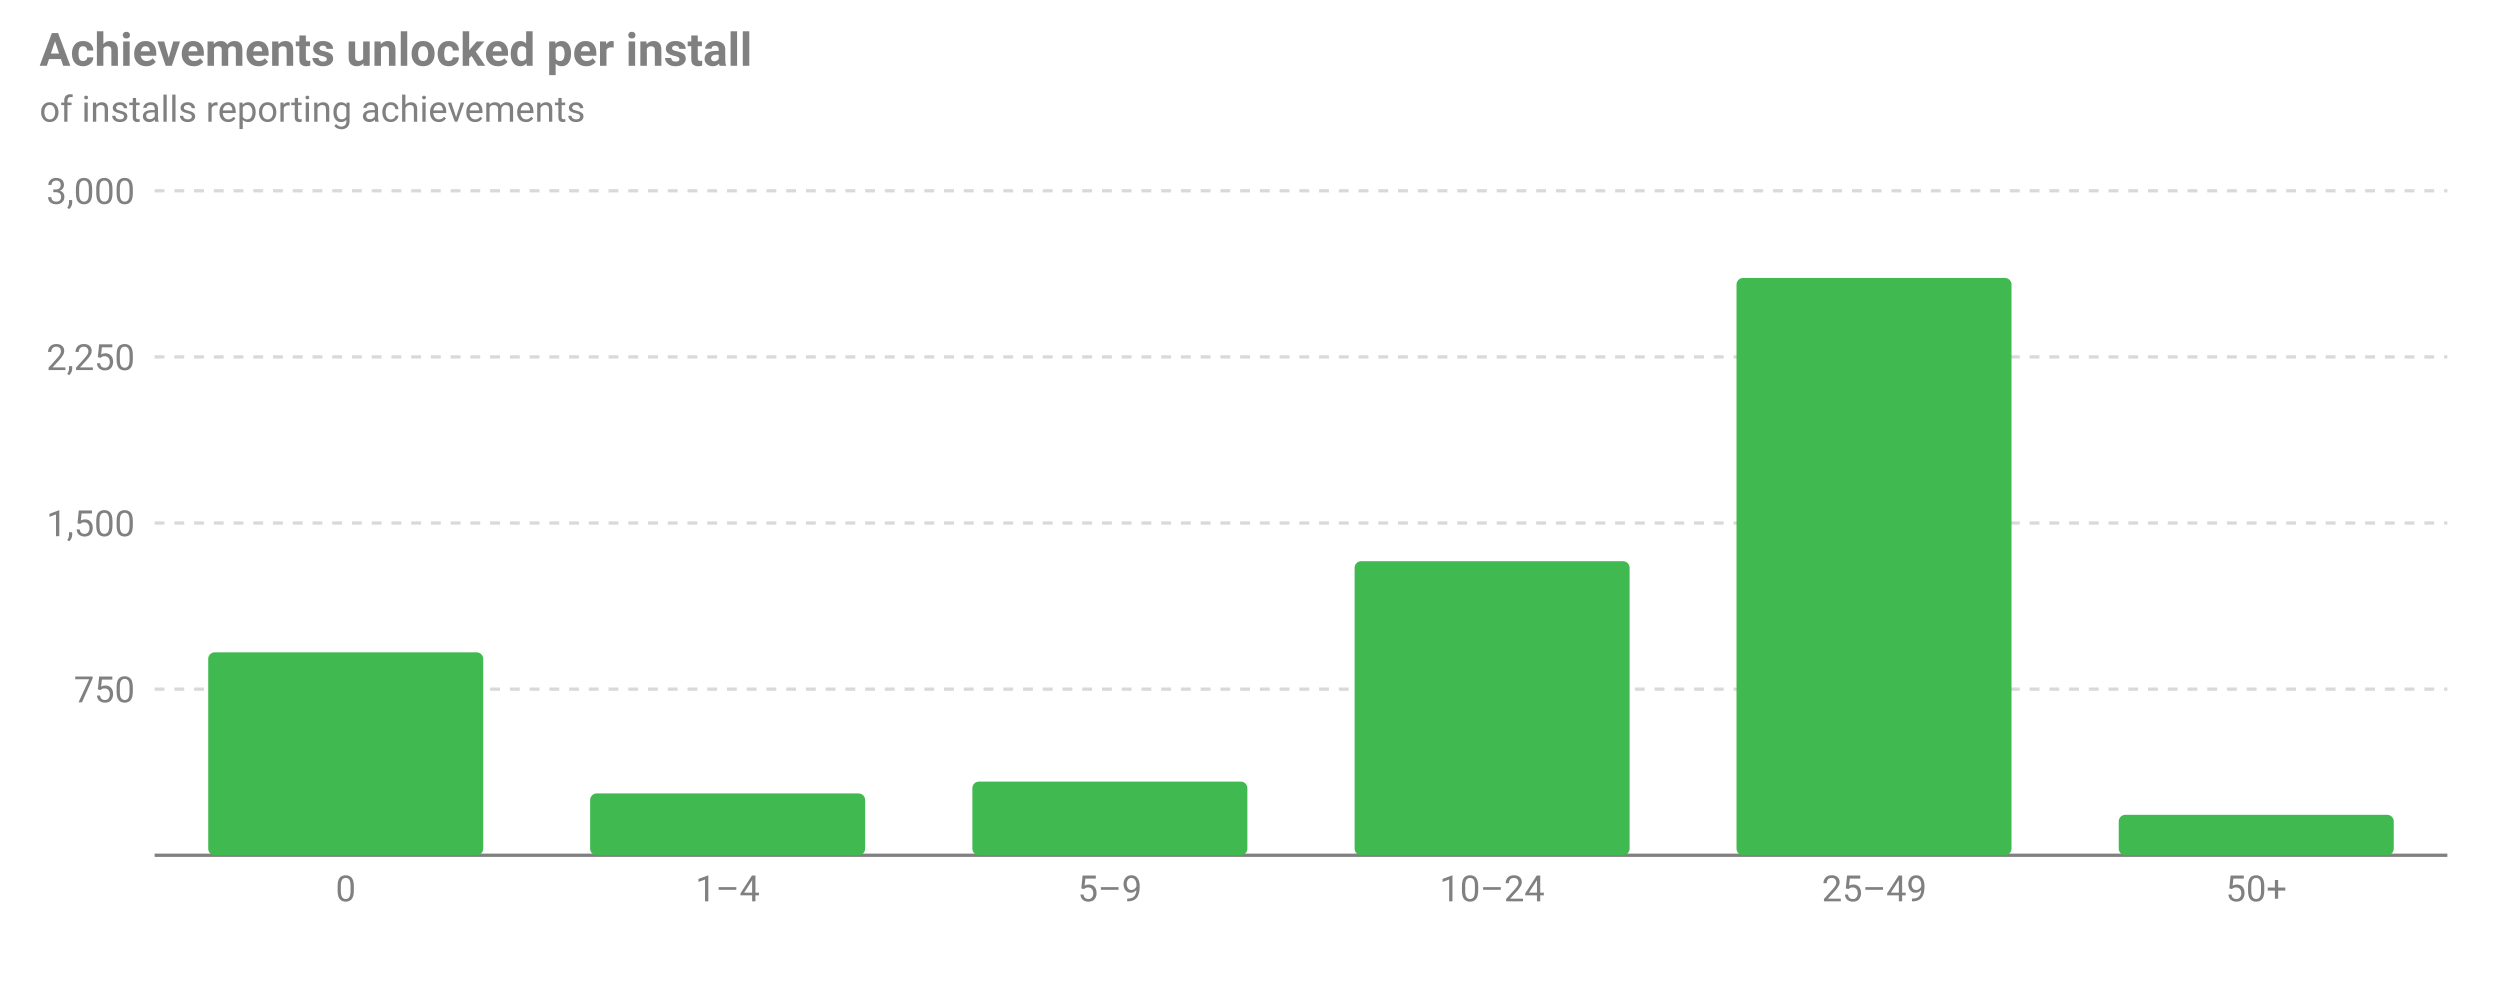
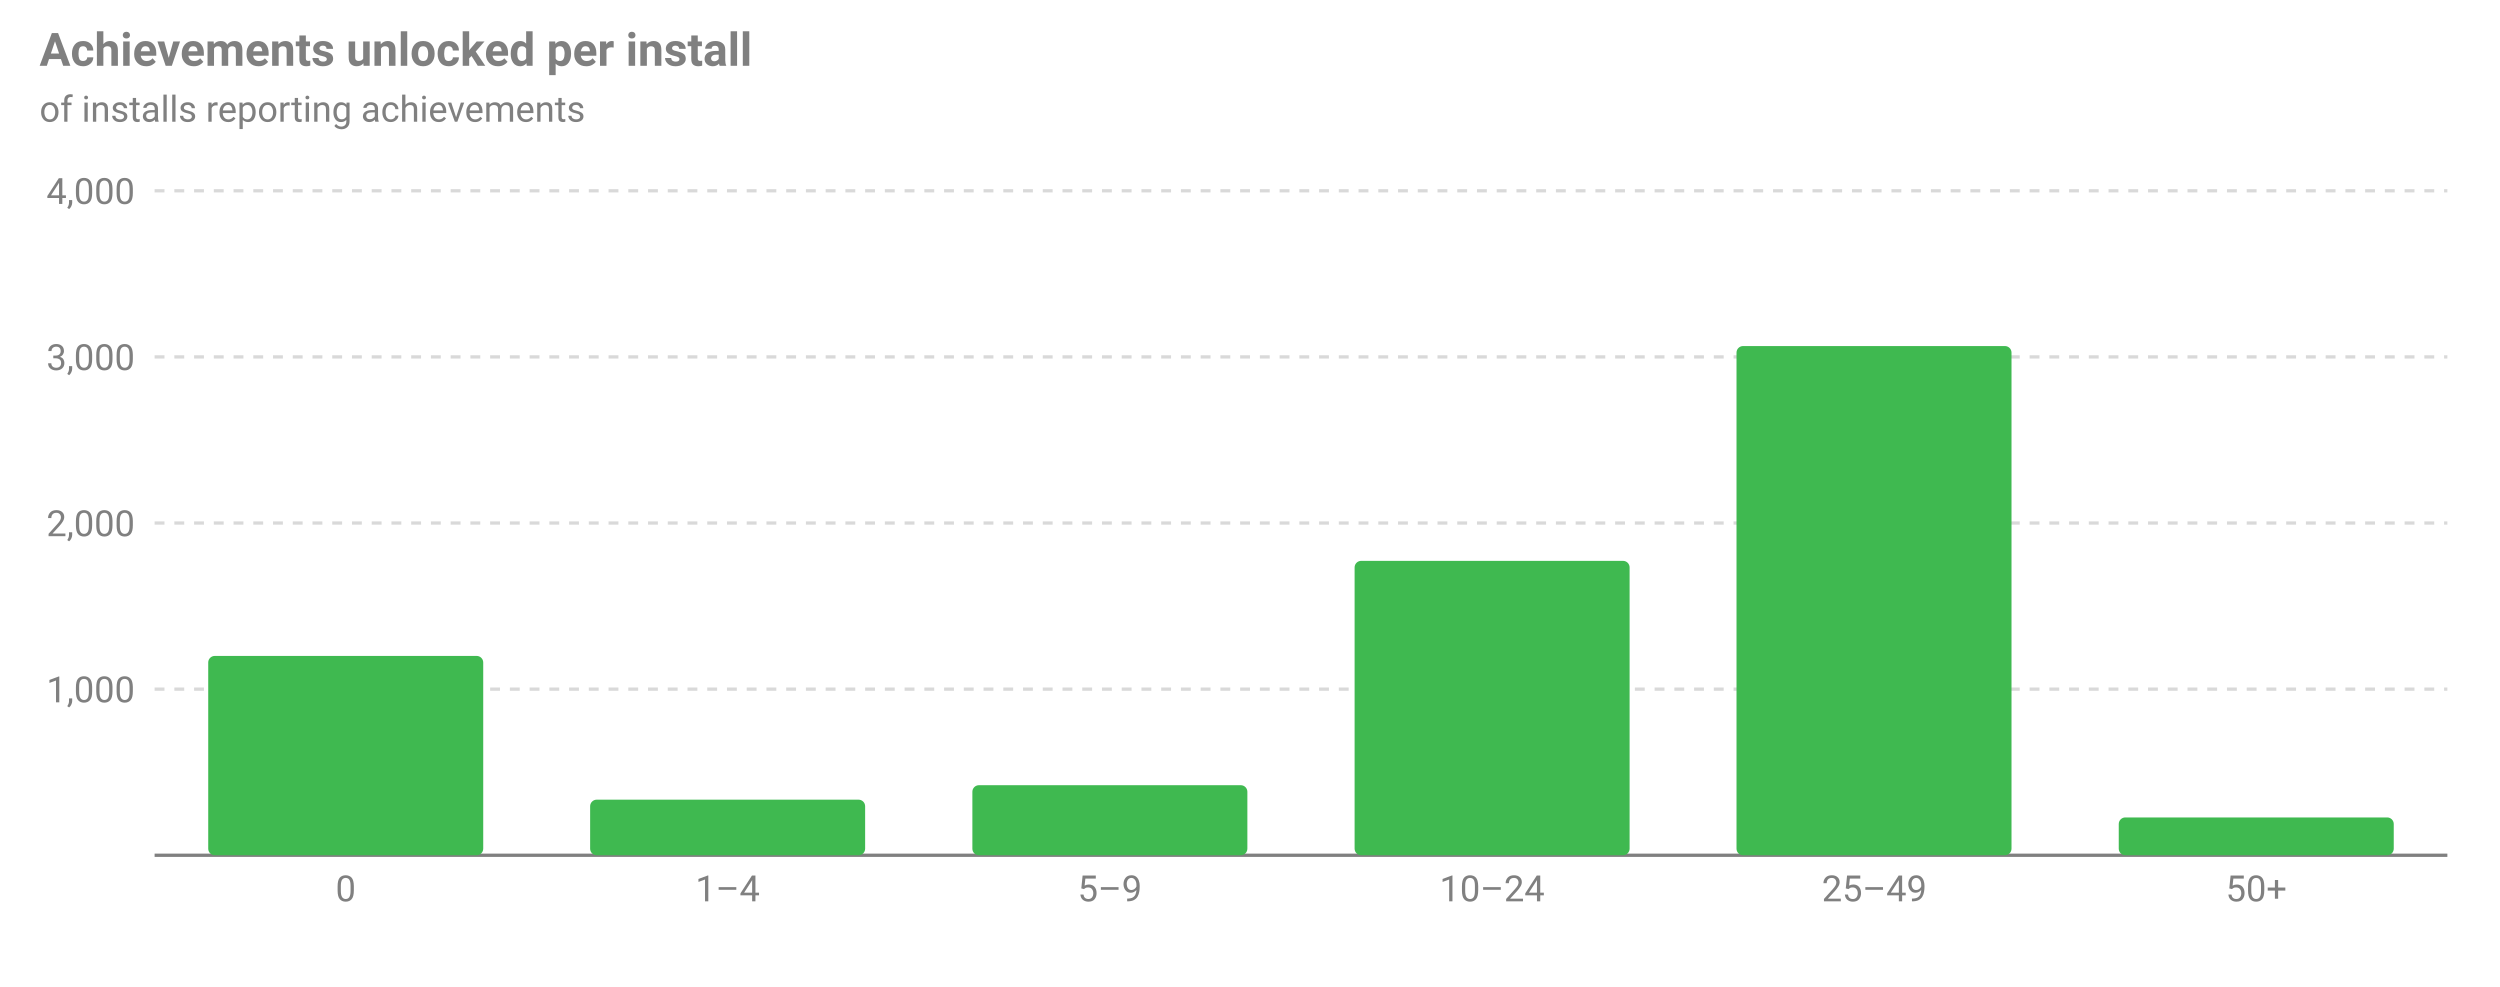
<svg xmlns="http://www.w3.org/2000/svg" width="760" height="300" viewBox="0 0 760 300" role="img" aria-label="Achievements unlocked per install">
  <style>
  text{font-family:-apple-system,BlinkMacSystemFont,'Segoe UI',Roboto,Helvetica,Arial,sans-serif}
  .grid{stroke:#808080;stroke-opacity:.3;stroke-width:1}
  .axis{stroke:#808080;stroke-width:1}
  .lbl{fill:#808080;font-size:12px}
  .val{fill:#808080;font-size:12px;font-weight:600}
  .title{fill:#808080;font-size:14px;font-weight:700}
  .sub{fill:#808080;font-size:11px}
  .gap{fill:#808080;opacity:.12}
  .gaplbl{fill:#808080;font-size:10px;opacity:.85}
  .ico{fill:#808080}
  .t1{fill:#e3b341}
  .t2{fill:#d29922}
  .t3{fill:#b7860b}
  .t4{fill:#946f0f}
</style>
  <text x="12" y="20" class="title">Achievements unlocked per install</text>
  <text x="12" y="37" class="sub">of installs reporting achievements</text>
  <line x1="47" y1="260" x2="744" y2="260" class="axis" />
  <line x1="47" y1="209.5" x2="744" y2="209.5" class="grid" stroke-dasharray="3 3" />
-   <text x="41" y="213.5" class="sub" text-anchor="end">750</text>
+   <text x="41" y="213.5" class="sub" text-anchor="end">1,000</text>
  <line x1="47" y1="159.0" x2="744" y2="159.0" class="grid" stroke-dasharray="3 3" />
-   <text x="41" y="163.0" class="sub" text-anchor="end">1,500</text>
+   <text x="41" y="163.0" class="sub" text-anchor="end">2,000</text>
  <line x1="47" y1="108.5" x2="744" y2="108.5" class="grid" stroke-dasharray="3 3" />
-   <text x="41" y="112.5" class="sub" text-anchor="end">2,250</text>
+   <text x="41" y="112.5" class="sub" text-anchor="end">3,000</text>
  <line x1="47" y1="58.0" x2="744" y2="58.0" class="grid" stroke-dasharray="3 3" />
-   <text x="41" y="62.0" class="sub" text-anchor="end">3,000</text>
-   <rect x="63.3" y="198.3" width="83.6" height="61.7" rx="2" fill="#3fb950" data-tip="0: 917" />
+   <text x="41" y="62.0" class="sub" text-anchor="end">4,000</text>
+   <rect x="63.3" y="199.4" width="83.6" height="60.6" rx="2" fill="#3fb950" data-tip="0: 17% (1,200)" />
  <text x="105.1" y="274" class="sub" text-anchor="middle">0</text>
-   <rect x="179.4" y="241.2" width="83.6" height="18.8" rx="2" fill="#3fb950" data-tip="1–4: 279" />
+   <rect x="179.4" y="243.1" width="83.6" height="16.9" rx="2" fill="#3fb950" data-tip="1–4: 5% (335)" />
  <text x="221.2" y="274" class="sub" text-anchor="middle">1–4</text>
-   <rect x="295.6" y="237.6" width="83.6" height="22.4" rx="2" fill="#3fb950" data-tip="5–9: 332" />
+   <rect x="295.6" y="238.7" width="83.6" height="21.3" rx="2" fill="#3fb950" data-tip="5–9: 6% (422)" />
  <text x="337.4" y="274" class="sub" text-anchor="middle">5–9</text>
-   <rect x="411.8" y="170.6" width="83.6" height="89.4" rx="2" fill="#3fb950" data-tip="10–24: 1,327" />
+   <rect x="411.8" y="170.5" width="83.6" height="89.5" rx="2" fill="#3fb950" data-tip="10–24: 25% (1,773)" />
  <text x="453.6" y="274" class="sub" text-anchor="middle">10–24</text>
-   <rect x="527.9" y="84.5" width="83.6" height="175.5" rx="2" fill="#3fb950" data-tip="25–49: 2,607" />
+   <rect x="527.9" y="105.2" width="83.6" height="154.8" rx="2" fill="#3fb950" data-tip="25–49: 44% (3,066)" />
  <text x="569.8" y="274" class="sub" text-anchor="middle">25–49</text>
-   <rect x="644.1" y="247.7" width="83.6" height="12.3" rx="2" fill="#3fb950" data-tip="50+: 182" />
+   <rect x="644.1" y="248.5" width="83.6" height="11.5" rx="2" fill="#3fb950" data-tip="50+: 3% (227)" />
  <text x="685.9" y="274" class="sub" text-anchor="middle">50+</text>
</svg>
